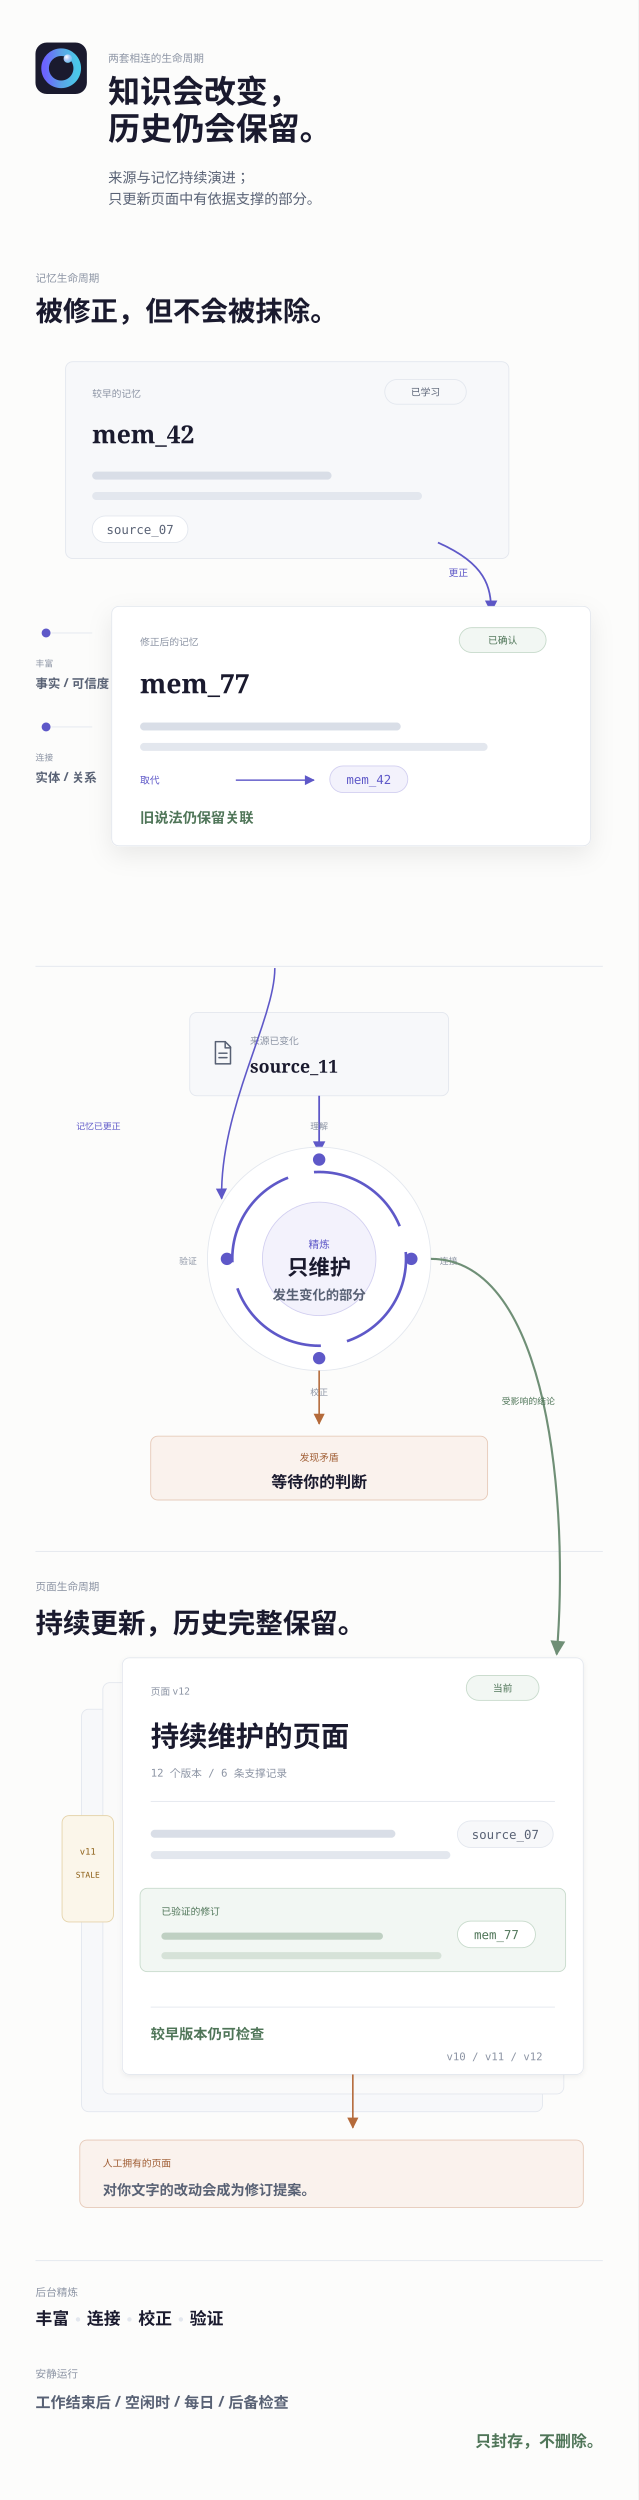
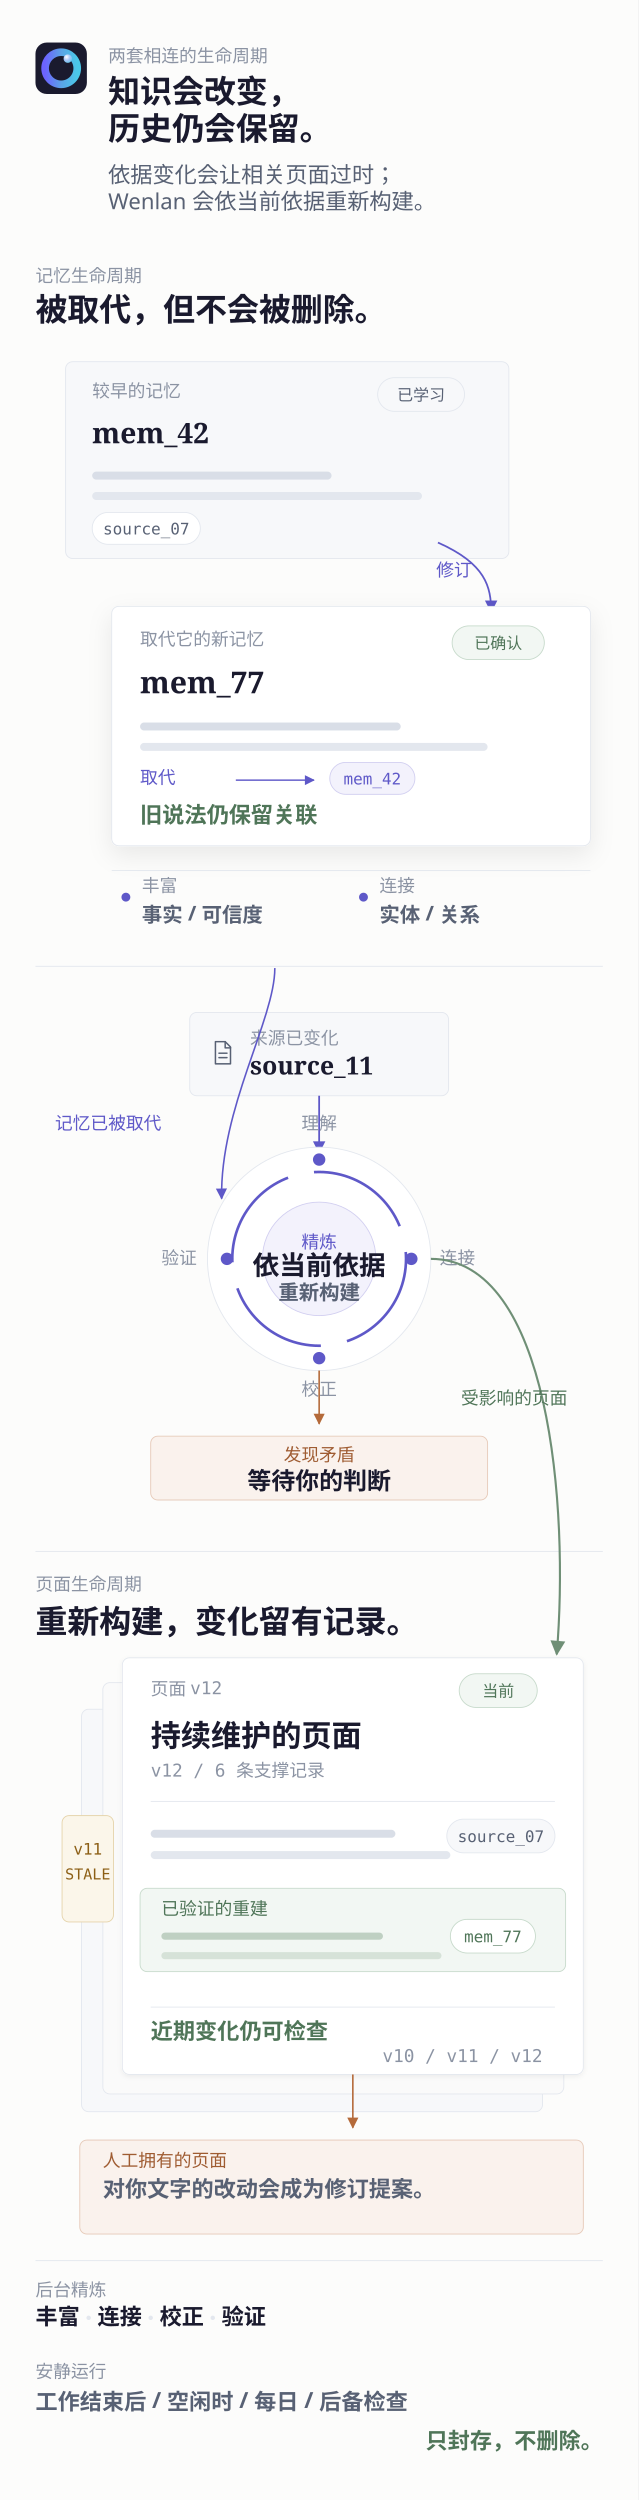
<svg xmlns="http://www.w3.org/2000/svg" width="720" height="2820" viewBox="0 0 720 2820" role="img" aria-labelledby="title desc">
  <style>text { font-kerning: normal; }</style>
  <rect width="720" height="2820" fill="#FCFCFB" />
  <g transform="translate(40 48) scale(0.1132812)">
    <rect width="512" height="512" rx="112" fill="#1A1A2E" />
    <circle cx="256" cy="256" r="160" fill="none" stroke="url(#lifecycle-zh-Hans-mobile-ring)" stroke-width="76" />
    <circle cx="322" cy="160" r="42" fill="url(#lifecycle-zh-Hans-mobile-orb)" />
  </g>
  <g data-fit-region="lifecycle-zh-Hans-mobile-heading" data-fit-x="122" data-fit-y="44" data-fit-width="558" data-fit-height="210" data-check-overlap="false">
-     <text x="122" y="70" font-family="&quot;JetBrains Mono&quot;, &quot;PingFang SC&quot;, &quot;PingFang TC&quot;, ui-monospace, monospace" font-size="12" font-weight="500" fill="#8B93A3" text-anchor="start">两套相连的生命周期</text>
-     <text x="122" y="116" font-family="&quot;Songti SC&quot;, &quot;Songti TC&quot;, &quot;STSong&quot;, &quot;PingFang SC&quot;, &quot;PingFang TC&quot;, serif" font-size="36" font-weight="600" fill="#1A1A2E" text-anchor="start">知识会改变，</text>
-     <text x="122" y="158" font-family="&quot;Songti SC&quot;, &quot;Songti TC&quot;, &quot;STSong&quot;, &quot;PingFang SC&quot;, &quot;PingFang TC&quot;, serif" font-size="36" font-weight="600" fill="#1A1A2E" text-anchor="start">历史仍会保留。</text>
-     <text x="122" y="206" font-family="&quot;PingFang SC&quot;, &quot;PingFang TC&quot;, &quot;Hiragino Sans GB&quot;, sans-serif" font-size="16" font-weight="400" fill="#586174" text-anchor="start">来源与记忆持续演进；</text>
-     <text x="122" y="230" font-family="&quot;PingFang SC&quot;, &quot;PingFang TC&quot;, &quot;Hiragino Sans GB&quot;, sans-serif" font-size="16" font-weight="400" fill="#586174" text-anchor="start">只更新页面中有依据支撑的部分。</text>
+     <text x="122" y="70" font-family="&quot;PingFang SC&quot;, &quot;JetBrains Mono&quot;, ui-monospace, monospace" font-size="20" font-weight="500" fill="#8B93A3" text-anchor="start">两套相连的生命周期</text>
+     <text x="122" y="116" font-family="&quot;Songti SC&quot;, &quot;STSong&quot;, &quot;PingFang SC&quot;, serif" font-size="36" font-weight="600" fill="#1A1A2E" text-anchor="start">知识会改变，</text>
+     <text x="122" y="158" font-family="&quot;Songti SC&quot;, &quot;STSong&quot;, &quot;PingFang SC&quot;, serif" font-size="36" font-weight="600" fill="#1A1A2E" text-anchor="start">历史仍会保留。</text>
+     <text x="122" y="206" font-family="&quot;PingFang SC&quot;, &quot;Hiragino Sans GB&quot;, sans-serif" font-size="25" font-weight="400" fill="#586174" text-anchor="start">依据变化会让相关页面过时；</text>
+     <text x="122" y="236" font-family="&quot;PingFang SC&quot;, &quot;Hiragino Sans GB&quot;, sans-serif" font-size="25" font-weight="400" fill="#586174" text-anchor="start">Wenlan 会依当前依据重新构建。</text>
  </g>
  <g data-fit-region="lifecycle-zh-Hans-mobile-memory-object" data-fit-x="40" data-fit-y="286" data-fit-width="640" data-fit-height="800" data-check-overlap="false">
-     <text x="40" y="318" font-family="&quot;JetBrains Mono&quot;, &quot;PingFang SC&quot;, &quot;PingFang TC&quot;, ui-monospace, monospace" font-size="12" font-weight="500" fill="#8B93A3" text-anchor="start">记忆生命周期</text>
-     <text x="40" y="362" font-family="&quot;Songti SC&quot;, &quot;Songti TC&quot;, &quot;STSong&quot;, &quot;PingFang SC&quot;, &quot;PingFang TC&quot;, serif" font-size="31" font-weight="600" fill="#1A1A2E" text-anchor="start">被修正，但不会被抹除。</text>
+     <text x="40" y="318" font-family="&quot;PingFang SC&quot;, &quot;JetBrains Mono&quot;, ui-monospace, monospace" font-size="20" font-weight="500" fill="#8B93A3" text-anchor="start">记忆生命周期</text>
+     <text x="40" y="362" font-family="&quot;Songti SC&quot;, &quot;STSong&quot;, &quot;PingFang SC&quot;, serif" font-size="36" font-weight="600" fill="#1A1A2E" text-anchor="start">被取代，但不会被删除。</text>
    <rect x="74" y="408" width="500" height="222" rx="8" fill="#F7F8FA" stroke="#E3E7EE" />
-     <text x="104" y="448" font-family="&quot;JetBrains Mono&quot;, &quot;PingFang SC&quot;, &quot;PingFang TC&quot;, ui-monospace, monospace" font-size="11" font-weight="500" fill="#8B93A3" text-anchor="start">较早的记忆</text>
+     <text x="104" y="448" font-family="&quot;PingFang SC&quot;, &quot;JetBrains Mono&quot;, ui-monospace, monospace" font-size="20" font-weight="500" fill="#8B93A3" text-anchor="start">较早的记忆</text>
    <g>
-       <rect x="434" y="428" width="92" height="28" rx="14" fill="#F7F8FA" stroke="#E3E7EE" />
-       <text x="480" y="446.18" font-family="&quot;JetBrains Mono&quot;, &quot;PingFang SC&quot;, &quot;PingFang TC&quot;, ui-monospace, monospace" font-size="11" font-weight="500" fill="#586174" text-anchor="middle">已学习</text>
+       <rect x="426" y="426" width="98" height="38" rx="19" fill="#F7F8FA" stroke="#E3E7EE" />
+       <text x="475" y="451.84" font-family="&quot;PingFang SC&quot;, &quot;JetBrains Mono&quot;, ui-monospace, monospace" font-size="18" font-weight="500" fill="#586174" text-anchor="middle">已学习</text>
    </g>
-     <text x="104" y="500" font-family="&quot;Songti SC&quot;, &quot;Songti TC&quot;, &quot;STSong&quot;, &quot;PingFang SC&quot;, &quot;PingFang TC&quot;, serif" font-size="28" font-weight="600" fill="#1A1A2E" text-anchor="start">mem_42</text>
+     <text x="104" y="500" font-family="&quot;Songti SC&quot;, &quot;STSong&quot;, &quot;PingFang SC&quot;, serif" font-size="32" font-weight="600" fill="#1A1A2E" text-anchor="start">mem_42</text>
    <rect x="104" y="532" width="270" height="9" rx="4.5" fill="#D9DEE7" />
    <rect x="104" y="555" width="372" height="9" rx="4.5" fill="#E3E7EE" />
    <g>
-       <rect x="104" y="582" width="108" height="30" rx="15" fill="#FFFFFF" stroke="#E3E7EE" />
-       <text x="158" y="602.32" font-family="&quot;JetBrains Mono&quot;, &quot;PingFang SC&quot;, &quot;PingFang TC&quot;, ui-monospace, monospace" font-size="14" font-weight="500" fill="#586174" text-anchor="middle">source_07</text>
+       <rect x="104" y="578" width="122" height="36" rx="18" fill="#FFFFFF" stroke="#E3E7EE" />
+       <text x="165" y="602.84" font-family="&quot;PingFang SC&quot;, &quot;JetBrains Mono&quot;, ui-monospace, monospace" font-size="18" font-weight="500" fill="#586174" text-anchor="middle">source_07</text>
    </g>
    <path d="M494 612 C548 636 554 662 554 690" fill="none" stroke="#5E58C8" stroke-width="2" marker-end="url(#lifecycle-zh-Hans-mobile-arrow)" />
-     <text x="506" y="650" font-family="&quot;JetBrains Mono&quot;, &quot;PingFang SC&quot;, &quot;PingFang TC&quot;, ui-monospace, monospace" font-size="11" font-weight="500" fill="#5E58C8" text-anchor="start">更正</text>
+     <text x="492" y="650" font-family="&quot;PingFang SC&quot;, &quot;JetBrains Mono&quot;, ui-monospace, monospace" font-size="20" font-weight="500" fill="#5E58C8" text-anchor="start">修订</text>
    <g filter="url(#lifecycle-zh-Hans-mobile-card-shadow)">
      <rect x="126" y="684" width="540" height="270" rx="8" fill="#FFFFFF" stroke="#E3E7EE" />
    </g>
-     <text x="158" y="728" font-family="&quot;JetBrains Mono&quot;, &quot;PingFang SC&quot;, &quot;PingFang TC&quot;, ui-monospace, monospace" font-size="11" font-weight="500" fill="#8B93A3" text-anchor="start">修正后的记忆</text>
+     <text x="158" y="728" font-family="&quot;PingFang SC&quot;, &quot;JetBrains Mono&quot;, ui-monospace, monospace" font-size="20" font-weight="500" fill="#8B93A3" text-anchor="start">取代它的新记忆</text>
    <g>
-       <rect x="518" y="708" width="98" height="28" rx="14" fill="#F2F7F3" stroke="#C7DACB" />
-       <text x="567" y="726.18" font-family="&quot;JetBrains Mono&quot;, &quot;PingFang SC&quot;, &quot;PingFang TC&quot;, ui-monospace, monospace" font-size="11" font-weight="500" fill="#4F7558" text-anchor="middle">已确认</text>
+       <rect x="510" y="706" width="104" height="38" rx="19" fill="#F2F7F3" stroke="#C7DACB" />
+       <text x="562" y="731.84" font-family="&quot;PingFang SC&quot;, &quot;JetBrains Mono&quot;, ui-monospace, monospace" font-size="18" font-weight="500" fill="#4F7558" text-anchor="middle">已确认</text>
    </g>
-     <text x="158" y="782" font-family="&quot;Songti SC&quot;, &quot;Songti TC&quot;, &quot;STSong&quot;, &quot;PingFang SC&quot;, &quot;PingFang TC&quot;, serif" font-size="30" font-weight="600" fill="#1A1A2E" text-anchor="start">mem_77</text>
+     <text x="158" y="782" font-family="&quot;Songti SC&quot;, &quot;STSong&quot;, &quot;PingFang SC&quot;, serif" font-size="34" font-weight="600" fill="#1A1A2E" text-anchor="start">mem_77</text>
    <rect x="158" y="815" width="294" height="9" rx="4.5" fill="#D9DEE7" />
    <rect x="158" y="838" width="392" height="9" rx="4.5" fill="#E3E7EE" />
-     <text x="158" y="884" font-family="&quot;JetBrains Mono&quot;, &quot;PingFang SC&quot;, &quot;PingFang TC&quot;, ui-monospace, monospace" font-size="11" font-weight="500" fill="#5E58C8" text-anchor="start">取代</text>
+     <text x="158" y="884" font-family="&quot;PingFang SC&quot;, &quot;JetBrains Mono&quot;, ui-monospace, monospace" font-size="20" font-weight="500" fill="#5E58C8" text-anchor="start">取代</text>
    <path d="M266 880 H354" stroke="#5E58C8" stroke-width="1.6" marker-end="url(#lifecycle-zh-Hans-mobile-arrow)" />
    <g>
-       <rect x="372" y="864" width="88" height="30" rx="15" fill="#F3F2FC" stroke="#D2CFF0" />
-       <text x="416" y="884.32" font-family="&quot;JetBrains Mono&quot;, &quot;PingFang SC&quot;, &quot;PingFang TC&quot;, ui-monospace, monospace" font-size="14" font-weight="500" fill="#5E58C8" text-anchor="middle">mem_42</text>
+       <rect x="372" y="860" width="96" height="36" rx="18" fill="#F3F2FC" stroke="#D2CFF0" />
+       <text x="420" y="884.84" font-family="&quot;PingFang SC&quot;, &quot;JetBrains Mono&quot;, ui-monospace, monospace" font-size="18" font-weight="500" fill="#5E58C8" text-anchor="middle">mem_42</text>
    </g>
-     <text x="158" y="928" font-family="&quot;PingFang SC&quot;, &quot;PingFang TC&quot;, &quot;Hiragino Sans GB&quot;, sans-serif" font-size="16" font-weight="600" fill="#4F7558" text-anchor="start">旧说法仍保留关联</text>
-     <line x1="58" y1="714" x2="104" y2="714" stroke="#E3E7EE" />
-     <circle cx="52" cy="714" r="5" fill="#5E58C8" />
-     <text x="40" y="752" font-family="&quot;JetBrains Mono&quot;, &quot;PingFang SC&quot;, &quot;PingFang TC&quot;, ui-monospace, monospace" font-size="10" font-weight="500" fill="#8B93A3" text-anchor="start">丰富</text>
-     <text x="40" y="776" font-family="&quot;PingFang SC&quot;, &quot;PingFang TC&quot;, &quot;Hiragino Sans GB&quot;, sans-serif" font-size="14" font-weight="600" fill="#586174" text-anchor="start">事实 / 可信度</text>
-     <line x1="58" y1="820" x2="104" y2="820" stroke="#E3E7EE" />
-     <circle cx="52" cy="820" r="5" fill="#5E58C8" />
-     <text x="40" y="858" font-family="&quot;JetBrains Mono&quot;, &quot;PingFang SC&quot;, &quot;PingFang TC&quot;, ui-monospace, monospace" font-size="10" font-weight="500" fill="#8B93A3" text-anchor="start">连接</text>
-     <text x="40" y="882" font-family="&quot;PingFang SC&quot;, &quot;PingFang TC&quot;, &quot;Hiragino Sans GB&quot;, sans-serif" font-size="14" font-weight="600" fill="#586174" text-anchor="start">实体 / 关系</text>
+     <text x="158" y="928" font-family="&quot;PingFang SC&quot;, &quot;Hiragino Sans GB&quot;, sans-serif" font-size="25" font-weight="600" fill="#4F7558" text-anchor="start">旧说法仍保留关联</text>
+     <line x1="126" y1="982" x2="666" y2="982" stroke="#E3E7EE" />
+     <circle cx="142" cy="1012" r="5" fill="#5E58C8" />
+     <text x="160" y="1006" font-family="&quot;PingFang SC&quot;, &quot;JetBrains Mono&quot;, ui-monospace, monospace" font-size="20" font-weight="500" fill="#8B93A3" text-anchor="start">丰富</text>
+     <text x="160" y="1040" font-family="&quot;PingFang SC&quot;, &quot;Hiragino Sans GB&quot;, sans-serif" font-size="23" font-weight="600" fill="#586174" text-anchor="start">事实 / 可信度</text>
+     <circle cx="410" cy="1012" r="5" fill="#5E58C8" />
+     <text x="428" y="1006" font-family="&quot;PingFang SC&quot;, &quot;JetBrains Mono&quot;, ui-monospace, monospace" font-size="20" font-weight="500" fill="#8B93A3" text-anchor="start">连接</text>
+     <text x="428" y="1040" font-family="&quot;PingFang SC&quot;, &quot;Hiragino Sans GB&quot;, sans-serif" font-size="23" font-weight="600" fill="#586174" text-anchor="start">实体 / 关系</text>
  </g>
  <g data-fit-region="lifecycle-zh-Hans-mobile-refinery" data-fit-x="40" data-fit-y="1090" data-fit-width="640" data-fit-height="630" data-check-overlap="false">
    <line x1="40" y1="1090" x2="680" y2="1090" stroke="#E3E7EE" />
    <rect x="214" y="1142" width="292" height="94" rx="8" fill="#F7F8FA" stroke="#E3E7EE" />
    <g fill="none" stroke="#586174" stroke-width="1.7" stroke-linecap="round" stroke-linejoin="round">
      <path d="M243 1175h11l6 6v19H243z" />
      <path d="M254 1175v7h6" />
      <path d="M247 1188h9M247 1193h9" />
    </g>
-     <text x="282" y="1178" font-family="&quot;JetBrains Mono&quot;, &quot;PingFang SC&quot;, &quot;PingFang TC&quot;, ui-monospace, monospace" font-size="11" font-weight="500" fill="#8B93A3" text-anchor="start">来源已变化</text>
-     <text x="282" y="1210" font-family="&quot;Songti SC&quot;, &quot;Songti TC&quot;, &quot;STSong&quot;, &quot;PingFang SC&quot;, &quot;PingFang TC&quot;, serif" font-size="20" font-weight="600" fill="#1A1A2E" text-anchor="start">source_11</text>
+     <text x="282" y="1178" font-family="&quot;PingFang SC&quot;, &quot;JetBrains Mono&quot;, ui-monospace, monospace" font-size="20" font-weight="500" fill="#8B93A3" text-anchor="start">来源已变化</text>
+     <text x="282" y="1212" font-family="&quot;Songti SC&quot;, &quot;STSong&quot;, &quot;PingFang SC&quot;, serif" font-size="28" font-weight="600" fill="#1A1A2E" text-anchor="start">source_11</text>
    <path d="M360 1236 V1300" fill="none" stroke="#5E58C8" stroke-width="2" marker-end="url(#lifecycle-zh-Hans-mobile-arrow)" />
    <path d="M310 1092 C310 1150 248 1250 250 1352" fill="none" stroke="#5E58C8" stroke-width="1.8" marker-end="url(#lifecycle-zh-Hans-mobile-arrow)" />
-     <text x="86" y="1274" font-family="&quot;JetBrains Mono&quot;, &quot;PingFang SC&quot;, &quot;PingFang TC&quot;, ui-monospace, monospace" font-size="10" font-weight="500" fill="#5E58C8" text-anchor="start">记忆已更正</text>
+     <text x="62" y="1274" font-family="&quot;PingFang SC&quot;, &quot;JetBrains Mono&quot;, ui-monospace, monospace" font-size="20" font-weight="500" fill="#5E58C8" text-anchor="start">记忆已被取代</text>
    <circle cx="360" cy="1420" r="126" fill="#FFFFFF" stroke="#E3E7EE" />
    <circle cx="360" cy="1420" r="98" fill="none" stroke="#5E58C8" stroke-width="3" stroke-dasharray="122 30" />
    <circle cx="360" cy="1420" r="64" fill="#F3F2FC" stroke="#D2CFF0" />
-     <text x="360" y="1408" font-family="&quot;JetBrains Mono&quot;, &quot;PingFang SC&quot;, &quot;PingFang TC&quot;, ui-monospace, monospace" font-size="12" font-weight="500" fill="#5E58C8" text-anchor="middle">精炼</text>
-     <text x="360" y="1438" font-family="&quot;Songti SC&quot;, &quot;Songti TC&quot;, &quot;STSong&quot;, &quot;PingFang SC&quot;, &quot;PingFang TC&quot;, serif" font-size="24" font-weight="600" fill="#1A1A2E" text-anchor="middle">只维护</text>
-     <text x="360" y="1466" font-family="&quot;PingFang SC&quot;, &quot;PingFang TC&quot;, &quot;Hiragino Sans GB&quot;, sans-serif" font-size="15" font-weight="600" fill="#586174" text-anchor="middle">发生变化的部分</text>
+     <text x="360" y="1408" font-family="&quot;PingFang SC&quot;, &quot;JetBrains Mono&quot;, ui-monospace, monospace" font-size="20" font-weight="500" fill="#5E58C8" text-anchor="middle">精炼</text>
+     <text x="360" y="1438" font-family="&quot;Songti SC&quot;, &quot;STSong&quot;, &quot;PingFang SC&quot;, serif" font-size="30" font-weight="600" fill="#1A1A2E" text-anchor="middle">依当前依据</text>
+     <text x="360" y="1466" font-family="&quot;PingFang SC&quot;, &quot;Hiragino Sans GB&quot;, sans-serif" font-size="23" font-weight="600" fill="#586174" text-anchor="middle">重新构建</text>
    <circle cx="360" cy="1308" r="7" fill="#5E58C8" />
    <circle cx="464" cy="1420" r="7" fill="#5E58C8" />
    <circle cx="360" cy="1532" r="7" fill="#5E58C8" />
    <circle cx="256" cy="1420" r="7" fill="#5E58C8" />
-     <text x="360" y="1274" font-family="&quot;JetBrains Mono&quot;, &quot;PingFang SC&quot;, &quot;PingFang TC&quot;, ui-monospace, monospace" font-size="10" font-weight="500" fill="#8B93A3" text-anchor="middle">理解</text>
-     <text x="496" y="1426" font-family="&quot;JetBrains Mono&quot;, &quot;PingFang SC&quot;, &quot;PingFang TC&quot;, ui-monospace, monospace" font-size="10" font-weight="500" fill="#8B93A3" text-anchor="start">连接</text>
-     <text x="360" y="1574" font-family="&quot;JetBrains Mono&quot;, &quot;PingFang SC&quot;, &quot;PingFang TC&quot;, ui-monospace, monospace" font-size="10" font-weight="500" fill="#8B93A3" text-anchor="middle">校正</text>
-     <text x="222" y="1426" font-family="&quot;JetBrains Mono&quot;, &quot;PingFang SC&quot;, &quot;PingFang TC&quot;, ui-monospace, monospace" font-size="10" font-weight="500" fill="#8B93A3" text-anchor="end">验证</text>
+     <text x="360" y="1274" font-family="&quot;PingFang SC&quot;, &quot;JetBrains Mono&quot;, ui-monospace, monospace" font-size="20" font-weight="500" fill="#8B93A3" text-anchor="middle">理解</text>
+     <text x="496" y="1426" font-family="&quot;PingFang SC&quot;, &quot;JetBrains Mono&quot;, ui-monospace, monospace" font-size="20" font-weight="500" fill="#8B93A3" text-anchor="start">连接</text>
+     <text x="360" y="1574" font-family="&quot;PingFang SC&quot;, &quot;JetBrains Mono&quot;, ui-monospace, monospace" font-size="20" font-weight="500" fill="#8B93A3" text-anchor="middle">校正</text>
+     <text x="222" y="1426" font-family="&quot;PingFang SC&quot;, &quot;JetBrains Mono&quot;, ui-monospace, monospace" font-size="20" font-weight="500" fill="#8B93A3" text-anchor="end">验证</text>
    <path d="M360 1546 V1606" fill="none" stroke="#B46A3A" stroke-width="1.8" marker-end="url(#lifecycle-zh-Hans-mobile-warm-arrow)" />
    <rect x="170" y="1620" width="380" height="72" rx="8" fill="#FAF2ED" stroke="#E6C9B8" />
-     <text x="360" y="1648" font-family="&quot;JetBrains Mono&quot;, &quot;PingFang SC&quot;, &quot;PingFang TC&quot;, ui-monospace, monospace" font-size="11" font-weight="500" fill="#9F5C32" text-anchor="middle">发现矛盾</text>
-     <text x="360" y="1678" font-family="&quot;Songti SC&quot;, &quot;Songti TC&quot;, &quot;STSong&quot;, &quot;PingFang SC&quot;, &quot;PingFang TC&quot;, serif" font-size="18" font-weight="600" fill="#1A1A2E" text-anchor="middle">等待你的判断</text>
+     <text x="360" y="1648" font-family="&quot;PingFang SC&quot;, &quot;JetBrains Mono&quot;, ui-monospace, monospace" font-size="20" font-weight="500" fill="#9F5C32" text-anchor="middle">发现矛盾</text>
+     <text x="360" y="1680" font-family="&quot;Songti SC&quot;, &quot;STSong&quot;, &quot;PingFang SC&quot;, serif" font-size="27" font-weight="600" fill="#1A1A2E" text-anchor="middle">等待你的判断</text>
  </g>
-   <g data-fit-region="lifecycle-zh-Hans-mobile-page-object" data-fit-x="40" data-fit-y="1750" data-fit-width="640" data-fit-height="760" data-check-overlap="false">
+   <g data-fit-region="lifecycle-zh-Hans-mobile-page-object" data-fit-x="40" data-fit-y="1750" data-fit-width="640" data-fit-height="780" data-check-overlap="false">
    <line x1="40" y1="1750" x2="680" y2="1750" stroke="#E3E7EE" />
-     <text x="40" y="1794" font-family="&quot;JetBrains Mono&quot;, &quot;PingFang SC&quot;, &quot;PingFang TC&quot;, ui-monospace, monospace" font-size="12" font-weight="500" fill="#8B93A3" text-anchor="start">页面生命周期</text>
-     <text x="40" y="1842" font-family="&quot;Songti SC&quot;, &quot;Songti TC&quot;, &quot;STSong&quot;, &quot;PingFang SC&quot;, &quot;PingFang TC&quot;, serif" font-size="31" font-weight="600" fill="#1A1A2E" text-anchor="start">持续更新，历史完整保留。</text>
+     <text x="40" y="1794" font-family="&quot;PingFang SC&quot;, &quot;JetBrains Mono&quot;, ui-monospace, monospace" font-size="20" font-weight="500" fill="#8B93A3" text-anchor="start">页面生命周期</text>
+     <text x="40" y="1842" font-family="&quot;Songti SC&quot;, &quot;STSong&quot;, &quot;PingFang SC&quot;, serif" font-size="36" font-weight="600" fill="#1A1A2E" text-anchor="start">重新构建，变化留有记录。</text>
    <rect x="92" y="1928" width="520" height="454" rx="8" fill="#F7F8FA" stroke="#E3E7EE" />
    <rect x="116" y="1898" width="520" height="464" rx="8" fill="#FAFAFA" stroke="#E3E7EE" />
    <rect x="70" y="2048" width="58" height="120" rx="8" fill="#FBF6EA" stroke="#E5D3AA" />
-     <text x="99" y="2092" font-family="&quot;JetBrains Mono&quot;, &quot;PingFang SC&quot;, &quot;PingFang TC&quot;, ui-monospace, monospace" font-size="10" font-weight="500" fill="#8C5F16" text-anchor="middle">v11</text>
-     <text x="99" y="2118" font-family="&quot;JetBrains Mono&quot;, &quot;PingFang SC&quot;, &quot;PingFang TC&quot;, ui-monospace, monospace" font-size="9" font-weight="500" fill="#8C5F16" text-anchor="middle">STALE</text>
+     <text x="99" y="2092" font-family="&quot;PingFang SC&quot;, &quot;JetBrains Mono&quot;, ui-monospace, monospace" font-size="18" font-weight="500" fill="#8C5F16" text-anchor="middle">v11</text>
+     <text x="99" y="2120" font-family="&quot;PingFang SC&quot;, &quot;JetBrains Mono&quot;, ui-monospace, monospace" font-size="17" font-weight="500" fill="#8C5F16" text-anchor="middle">STALE</text>
    <g filter="url(#lifecycle-zh-Hans-mobile-page-shadow)">
      <rect x="138" y="1870" width="520" height="470" rx="8" fill="#FFFFFF" stroke="#E3E7EE" />
    </g>
-     <text x="170" y="1912" font-family="&quot;JetBrains Mono&quot;, &quot;PingFang SC&quot;, &quot;PingFang TC&quot;, ui-monospace, monospace" font-size="11" font-weight="500" fill="#8B93A3" text-anchor="start">页面 v12</text>
+     <text x="170" y="1912" font-family="&quot;PingFang SC&quot;, &quot;JetBrains Mono&quot;, ui-monospace, monospace" font-size="20" font-weight="500" fill="#8B93A3" text-anchor="start">页面 v12</text>
    <g>
-       <rect x="526" y="1890" width="82" height="28" rx="14" fill="#F2F7F3" stroke="#C7DACB" />
-       <text x="567" y="1908.18" font-family="&quot;JetBrains Mono&quot;, &quot;PingFang SC&quot;, &quot;PingFang TC&quot;, ui-monospace, monospace" font-size="11" font-weight="500" fill="#4F7558" text-anchor="middle">当前</text>
+       <rect x="518" y="1888" width="88" height="38" rx="19" fill="#F2F7F3" stroke="#C7DACB" />
+       <text x="562" y="1913.84" font-family="&quot;PingFang SC&quot;, &quot;JetBrains Mono&quot;, ui-monospace, monospace" font-size="18" font-weight="500" fill="#4F7558" text-anchor="middle">当前</text>
    </g>
-     <text x="170" y="1970" font-family="&quot;Songti SC&quot;, &quot;Songti TC&quot;, &quot;STSong&quot;, &quot;PingFang SC&quot;, &quot;PingFang TC&quot;, serif" font-size="32" font-weight="600" fill="#1A1A2E" text-anchor="start">持续维护的页面</text>
-     <text x="170" y="2004" font-family="&quot;JetBrains Mono&quot;, &quot;PingFang SC&quot;, &quot;PingFang TC&quot;, ui-monospace, monospace" font-size="12" font-weight="500" fill="#8B93A3" text-anchor="start">12 个版本 / 6 条支撑记录</text>
+     <text x="170" y="1970" font-family="&quot;Songti SC&quot;, &quot;STSong&quot;, &quot;PingFang SC&quot;, serif" font-size="34" font-weight="600" fill="#1A1A2E" text-anchor="start">持续维护的页面</text>
+     <text x="170" y="2004" font-family="&quot;PingFang SC&quot;, &quot;JetBrains Mono&quot;, ui-monospace, monospace" font-size="20" font-weight="500" fill="#8B93A3" text-anchor="start">v12 / 6 条支撑记录</text>
    <line x1="170" y1="2032" x2="626" y2="2032" stroke="#E3E7EE" />
    <rect x="170" y="2064" width="276" height="9" rx="4.5" fill="#D9DEE7" />
    <rect x="170" y="2088" width="338" height="9" rx="4.5" fill="#E3E7EE" />
    <g>
-       <rect x="516" y="2054" width="108" height="30" rx="15" fill="#F7F8FA" stroke="#E3E7EE" />
-       <text x="570" y="2074.32" font-family="&quot;JetBrains Mono&quot;, &quot;PingFang SC&quot;, &quot;PingFang TC&quot;, ui-monospace, monospace" font-size="14" font-weight="500" fill="#586174" text-anchor="middle">source_07</text>
+       <rect x="504" y="2052" width="122" height="38" rx="19" fill="#F7F8FA" stroke="#E3E7EE" />
+       <text x="565" y="2077.84" font-family="&quot;PingFang SC&quot;, &quot;JetBrains Mono&quot;, ui-monospace, monospace" font-size="18" font-weight="500" fill="#586174" text-anchor="middle">source_07</text>
    </g>
    <rect x="158" y="2130" width="480" height="94" rx="8" fill="#F2F7F3" stroke="#C7DACB" />
-     <text x="182" y="2160" font-family="&quot;JetBrains Mono&quot;, &quot;PingFang SC&quot;, &quot;PingFang TC&quot;, ui-monospace, monospace" font-size="11" font-weight="500" fill="#4F7558" text-anchor="start">已验证的修订</text>
+     <text x="182" y="2160" font-family="&quot;PingFang SC&quot;, &quot;JetBrains Mono&quot;, ui-monospace, monospace" font-size="20" font-weight="500" fill="#4F7558" text-anchor="start">已验证的重建</text>
    <rect x="182" y="2180" width="250" height="8" rx="4" fill="#BFD0C2" />
    <rect x="182" y="2202" width="316" height="8" rx="4" fill="#D6E2D8" />
    <g>
-       <rect x="516" y="2167" width="88" height="30" rx="15" fill="#FFFFFF" stroke="#C7DACB" />
-       <text x="560" y="2187.32" font-family="&quot;JetBrains Mono&quot;, &quot;PingFang SC&quot;, &quot;PingFang TC&quot;, ui-monospace, monospace" font-size="14" font-weight="500" fill="#4F7558" text-anchor="middle">mem_77</text>
+       <rect x="508" y="2165" width="96" height="38" rx="19" fill="#FFFFFF" stroke="#C7DACB" />
+       <text x="556" y="2190.84" font-family="&quot;PingFang SC&quot;, &quot;JetBrains Mono&quot;, ui-monospace, monospace" font-size="18" font-weight="500" fill="#4F7558" text-anchor="middle">mem_77</text>
    </g>
    <line x1="170" y1="2264" x2="626" y2="2264" stroke="#E3E7EE" />
-     <text x="170" y="2300" font-family="&quot;PingFang SC&quot;, &quot;PingFang TC&quot;, &quot;Hiragino Sans GB&quot;, sans-serif" font-size="16" font-weight="600" fill="#4F7558" text-anchor="start">较早版本仍可检查</text>
-     <text x="612" y="2324" font-family="&quot;JetBrains Mono&quot;, &quot;PingFang SC&quot;, &quot;PingFang TC&quot;, ui-monospace, monospace" font-size="12" font-weight="500" fill="#8B93A3" text-anchor="end">v10 / v11 / v12</text>
+     <text x="170" y="2300" font-family="&quot;PingFang SC&quot;, &quot;Hiragino Sans GB&quot;, sans-serif" font-size="25" font-weight="600" fill="#4F7558" text-anchor="start">近期变化仍可检查</text>
+     <text x="612" y="2326" font-family="&quot;PingFang SC&quot;, &quot;JetBrains Mono&quot;, ui-monospace, monospace" font-size="20" font-weight="500" fill="#8B93A3" text-anchor="end">v10 / v11 / v12</text>
    <path d="M398 2340 V2400" fill="none" stroke="#B46A3A" stroke-width="1.8" marker-end="url(#lifecycle-zh-Hans-mobile-warm-arrow)" />
-     <rect x="90" y="2414" width="568" height="76" rx="8" fill="#FAF2ED" stroke="#E6C9B8" />
-     <text x="116" y="2444" font-family="&quot;JetBrains Mono&quot;, &quot;PingFang SC&quot;, &quot;PingFang TC&quot;, ui-monospace, monospace" font-size="11" font-weight="500" fill="#9F5C32" text-anchor="start">人工拥有的页面</text>
-     <text x="116" y="2476" font-family="&quot;PingFang SC&quot;, &quot;PingFang TC&quot;, &quot;Hiragino Sans GB&quot;, sans-serif" font-size="16" font-weight="600" fill="#586174" text-anchor="start">对你文字的改动会成为修订提案。</text>
+     <rect x="90" y="2414" width="568" height="106" rx="8" fill="#FAF2ED" stroke="#E6C9B8" />
+     <text x="116" y="2444" font-family="&quot;PingFang SC&quot;, &quot;JetBrains Mono&quot;, ui-monospace, monospace" font-size="20" font-weight="500" fill="#9F5C32" text-anchor="start">人工拥有的页面</text>
+     <text x="116" y="2478" font-family="&quot;PingFang SC&quot;, &quot;Hiragino Sans GB&quot;, sans-serif" font-size="25" font-weight="600" fill="#586174" text-anchor="start">对你文字的改动会成为修订提案。</text>
  </g>
  <path d="M486 1420 C620 1420 642 1700 628 1866" fill="none" stroke="#6F8F76" stroke-width="2.4" marker-end="url(#lifecycle-zh-Hans-mobile-sage-arrow)" />
-   <text x="596" y="1584" font-family="&quot;JetBrains Mono&quot;, &quot;PingFang SC&quot;, &quot;PingFang TC&quot;, ui-monospace, monospace" font-size="10" font-weight="500" fill="#4F7558" text-anchor="middle">受影响的结论</text>
+   <text x="580" y="1584" font-family="&quot;PingFang SC&quot;, &quot;JetBrains Mono&quot;, ui-monospace, monospace" font-size="20" font-weight="500" fill="#4F7558" text-anchor="middle">受影响的页面</text>
  <g data-fit-region="lifecycle-zh-Hans-mobile-footer" data-fit-x="40" data-fit-y="2550" data-fit-width="640" data-fit-height="220" data-check-overlap="false">
    <line x1="40" y1="2550" x2="680" y2="2550" stroke="#E3E7EE" />
-     <text x="40" y="2590" font-family="&quot;JetBrains Mono&quot;, &quot;PingFang SC&quot;, &quot;PingFang TC&quot;, ui-monospace, monospace" font-size="12" font-weight="500" fill="#8B93A3" text-anchor="start">后台精炼</text>
-     <text x="40" y="2622" font-family="&quot;Songti SC&quot;, &quot;Songti TC&quot;, &quot;STSong&quot;, &quot;PingFang SC&quot;, &quot;PingFang TC&quot;, serif" font-size="19" font-weight="600" fill="#1A1A2E" text-anchor="start">丰富</text>
-     <circle cx="88" cy="2616.3" r="2.5" fill="#E3E7EE" />
-     <text x="98" y="2622" font-family="&quot;Songti SC&quot;, &quot;Songti TC&quot;, &quot;STSong&quot;, &quot;PingFang SC&quot;, &quot;PingFang TC&quot;, serif" font-size="19" font-weight="600" fill="#1A1A2E" text-anchor="start">连接</text>
-     <circle cx="146" cy="2616.3" r="2.5" fill="#E3E7EE" />
-     <text x="156" y="2622" font-family="&quot;Songti SC&quot;, &quot;Songti TC&quot;, &quot;STSong&quot;, &quot;PingFang SC&quot;, &quot;PingFang TC&quot;, serif" font-size="19" font-weight="600" fill="#1A1A2E" text-anchor="start">校正</text>
-     <circle cx="204" cy="2616.3" r="2.5" fill="#E3E7EE" />
-     <text x="214" y="2622" font-family="&quot;Songti SC&quot;, &quot;Songti TC&quot;, &quot;STSong&quot;, &quot;PingFang SC&quot;, &quot;PingFang TC&quot;, serif" font-size="19" font-weight="600" fill="#1A1A2E" text-anchor="start">验证</text>
-     <text x="40" y="2682" font-family="&quot;JetBrains Mono&quot;, &quot;PingFang SC&quot;, &quot;PingFang TC&quot;, ui-monospace, monospace" font-size="12" font-weight="500" fill="#8B93A3" text-anchor="start">安静运行</text>
-     <text x="40" y="2716" font-family="&quot;PingFang SC&quot;, &quot;PingFang TC&quot;, &quot;Hiragino Sans GB&quot;, sans-serif" font-size="17" font-weight="600" fill="#586174" text-anchor="start">工作结束后 / 空闲时 / 每日 / 后备检查</text>
-     <text x="680" y="2760" font-family="&quot;Songti SC&quot;, &quot;Songti TC&quot;, &quot;STSong&quot;, &quot;PingFang SC&quot;, &quot;PingFang TC&quot;, serif" font-size="18" font-weight="600" fill="#4F7558" text-anchor="end">只封存，不删除。</text>
+     <text x="40" y="2590" font-family="&quot;PingFang SC&quot;, &quot;JetBrains Mono&quot;, ui-monospace, monospace" font-size="20" font-weight="500" fill="#8B93A3" text-anchor="start">后台精炼</text>
+     <text x="40" y="2622" font-family="&quot;Songti SC&quot;, &quot;STSong&quot;, &quot;PingFang SC&quot;, serif" font-size="25" font-weight="600" fill="#1A1A2E" text-anchor="start">丰富</text>
+     <circle cx="100" cy="2614.5" r="2.5" fill="#E3E7EE" />
+     <text x="110" y="2622" font-family="&quot;Songti SC&quot;, &quot;STSong&quot;, &quot;PingFang SC&quot;, serif" font-size="25" font-weight="600" fill="#1A1A2E" text-anchor="start">连接</text>
+     <circle cx="170" cy="2614.5" r="2.5" fill="#E3E7EE" />
+     <text x="180" y="2622" font-family="&quot;Songti SC&quot;, &quot;STSong&quot;, &quot;PingFang SC&quot;, serif" font-size="25" font-weight="600" fill="#1A1A2E" text-anchor="start">校正</text>
+     <circle cx="240" cy="2614.5" r="2.5" fill="#E3E7EE" />
+     <text x="250" y="2622" font-family="&quot;Songti SC&quot;, &quot;STSong&quot;, &quot;PingFang SC&quot;, serif" font-size="25" font-weight="600" fill="#1A1A2E" text-anchor="start">验证</text>
+     <text x="40" y="2682" font-family="&quot;PingFang SC&quot;, &quot;JetBrains Mono&quot;, ui-monospace, monospace" font-size="20" font-weight="500" fill="#8B93A3" text-anchor="start">安静运行</text>
+     <text x="40" y="2718" font-family="&quot;PingFang SC&quot;, &quot;Hiragino Sans GB&quot;, sans-serif" font-size="25" font-weight="600" fill="#586174" text-anchor="start">工作结束后 / 空闲时 / 每日 / 后备检查</text>
+     <text x="680" y="2762" font-family="&quot;Songti SC&quot;, &quot;STSong&quot;, &quot;PingFang SC&quot;, serif" font-size="25" font-weight="600" fill="#4F7558" text-anchor="end">只封存，不删除。</text>
  </g>
  <defs>
    <linearGradient id="lifecycle-zh-Hans-mobile-ring" x1="96" y1="256" x2="416" y2="256" gradientUnits="userSpaceOnUse">
      <stop stop-color="#6C63FF" />
      <stop offset="0.5" stop-color="#5BA3E6" />
      <stop offset="1" stop-color="#4AC8E8" />
    </linearGradient>
    <radialGradient id="lifecycle-zh-Hans-mobile-orb" cx="0" cy="0" r="1" gradientUnits="userSpaceOnUse" gradientTransform="translate(310 144) rotate(52.125) scale(76.0263)">
      <stop stop-color="#FFFFFF" />
      <stop offset="0.45" stop-color="#A5C4F7" />
      <stop offset="1" stop-color="#4AC8E8" />
    </radialGradient>
    <marker id="lifecycle-zh-Hans-mobile-arrow" viewBox="0 0 10 10" refX="9" refY="5" markerWidth="7" markerHeight="7" orient="auto-start-reverse">
      <path d="M0 0L10 5L0 10Z" fill="#5E58C8" />
    </marker>
    <marker id="lifecycle-zh-Hans-mobile-warm-arrow" viewBox="0 0 10 10" refX="9" refY="5" markerWidth="7" markerHeight="7" orient="auto-start-reverse">
      <path d="M0 0L10 5L0 10Z" fill="#B46A3A" />
    </marker>
    <marker id="lifecycle-zh-Hans-mobile-sage-arrow" viewBox="0 0 10 10" refX="9" refY="5" markerWidth="7" markerHeight="7" orient="auto-start-reverse">
      <path d="M0 0L10 5L0 10Z" fill="#6F8F76" />
    </marker>
    <filter id="lifecycle-zh-Hans-mobile-card-shadow" x="-20%" y="-20%" width="140%" height="150%">
      <feDropShadow dx="0" dy="10" stdDeviation="14" flood-color="#1A1A2E" flood-opacity="0.08" />
    </filter>
    <filter id="lifecycle-zh-Hans-mobile-page-shadow" x="-20%" y="-20%" width="140%" height="150%">
      <feDropShadow dx="0" dy="14" stdDeviation="18" flood-color="#1A1A2E" flood-opacity="0.10" />
      <feDropShadow dx="0" dy="2" stdDeviation="3" flood-color="#1A1A2E" flood-opacity="0.06" />
    </filter>
  </defs>
</svg>
